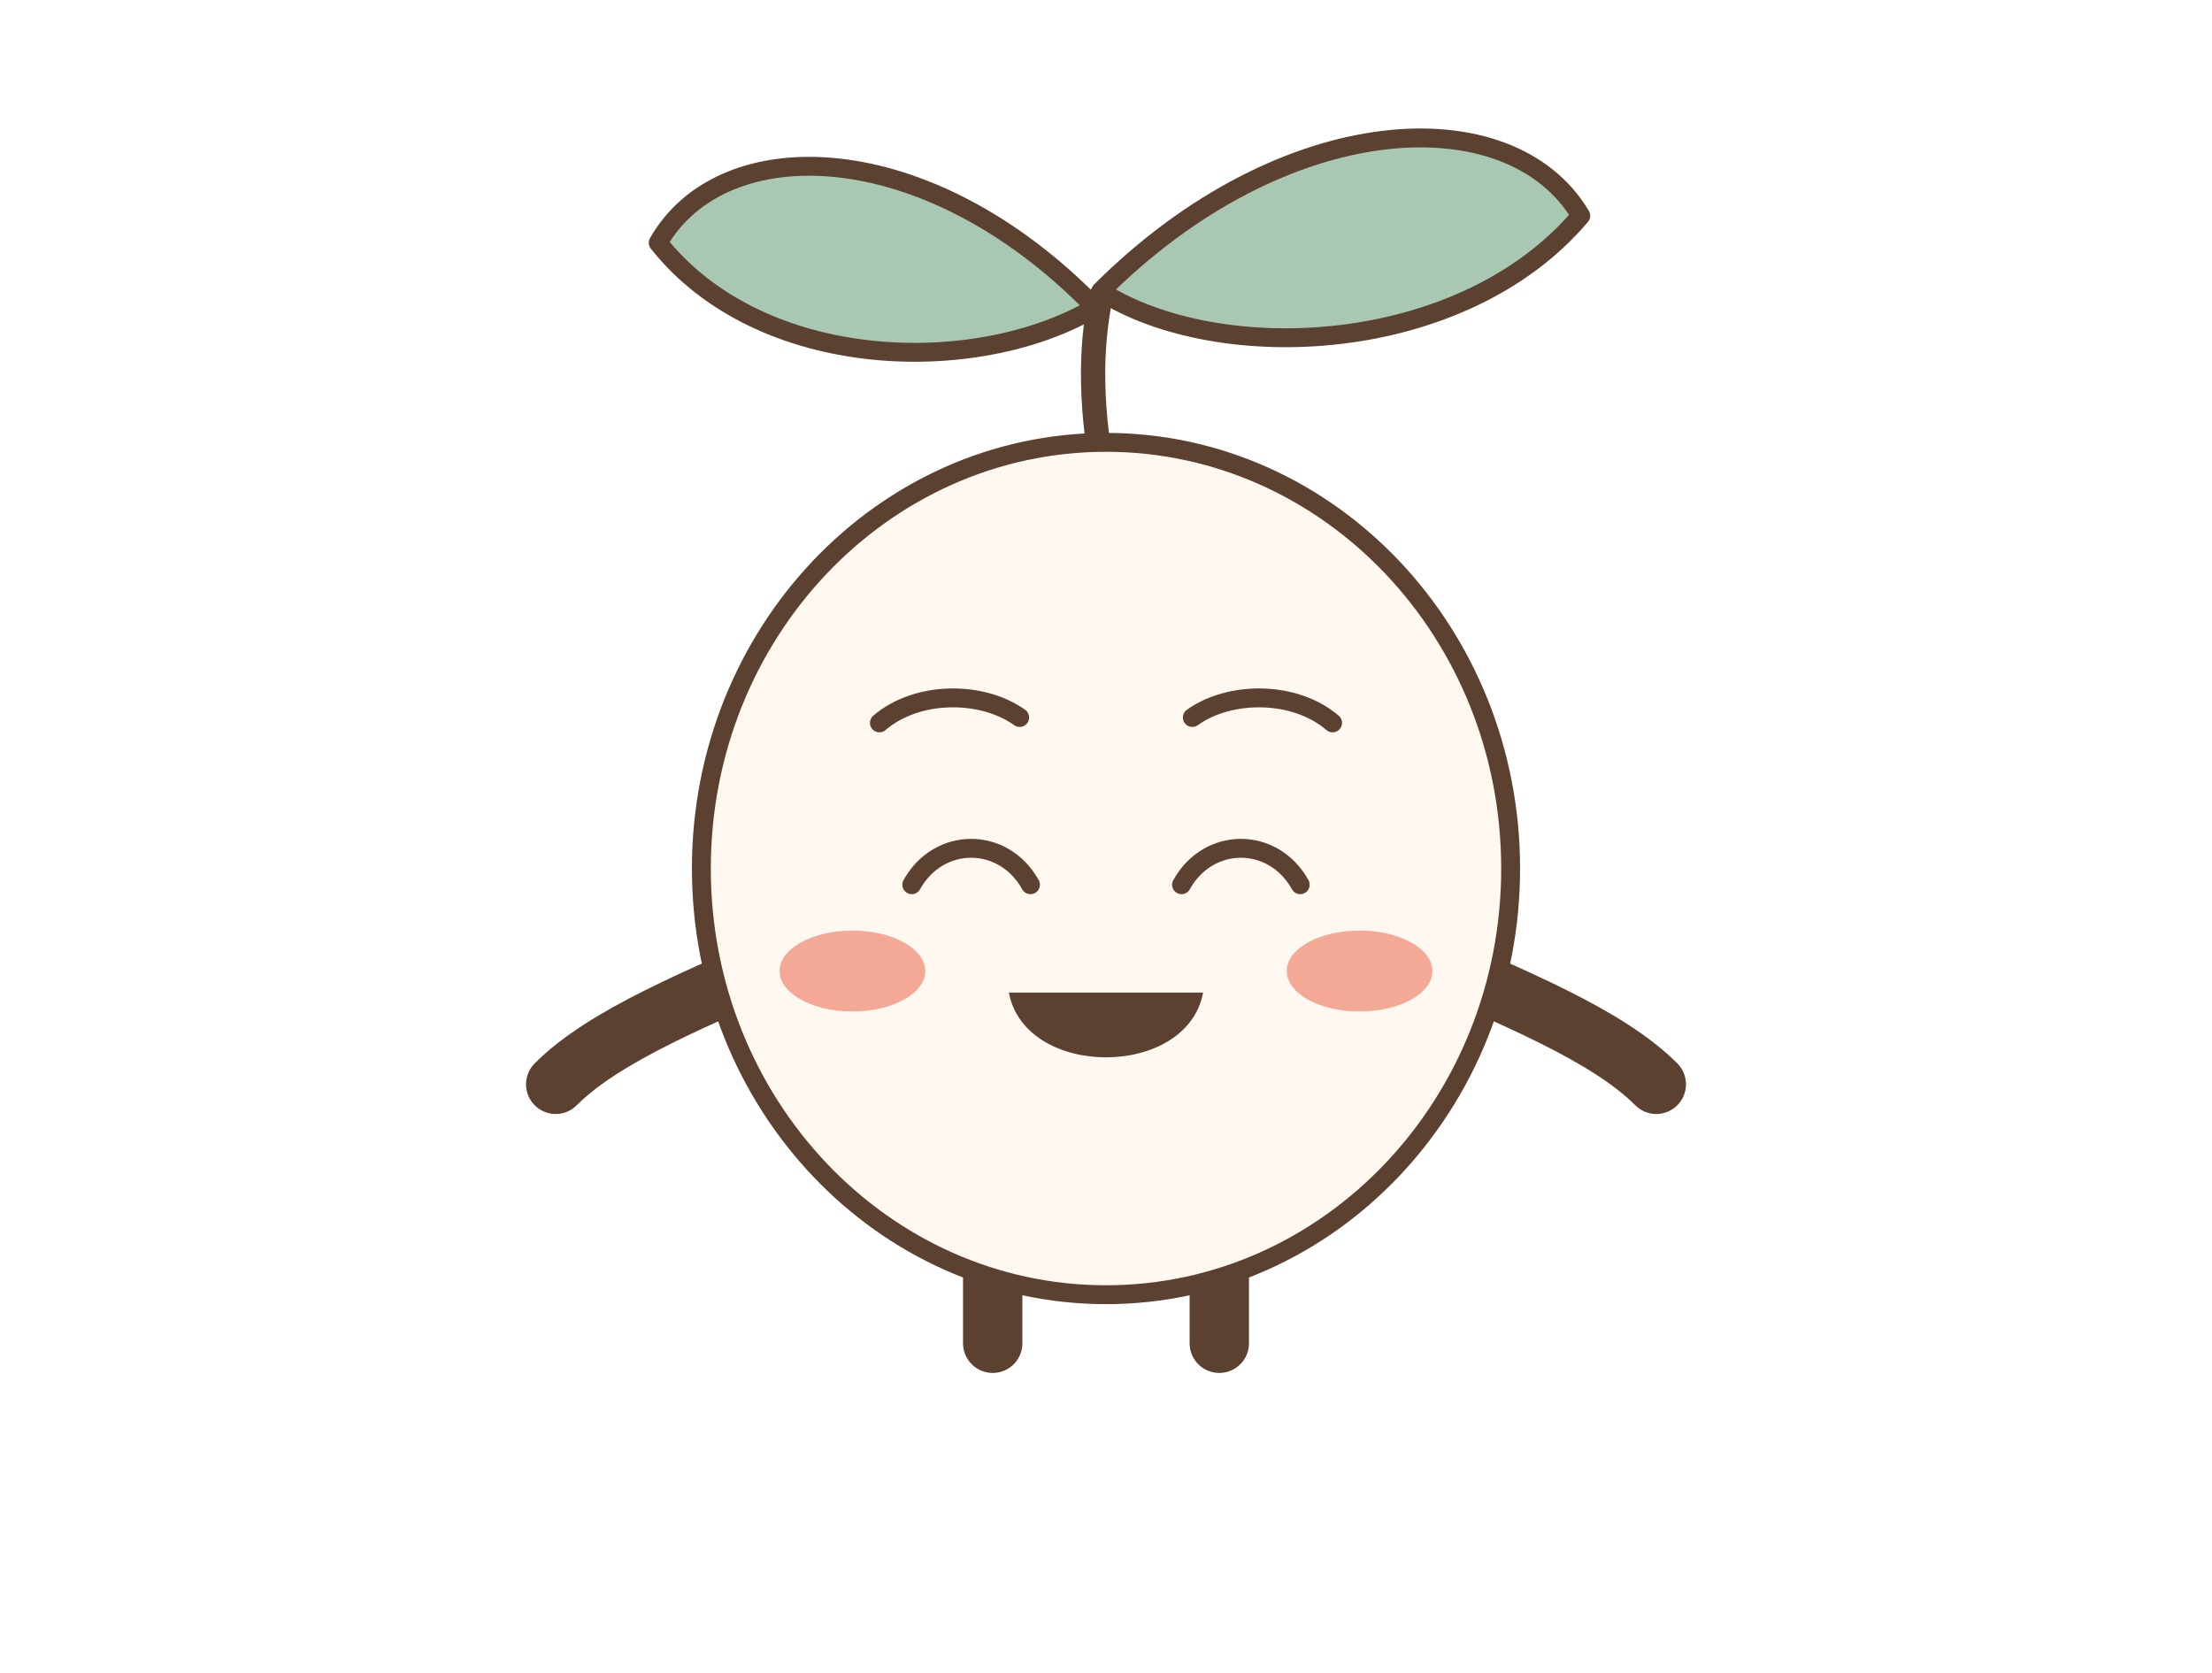
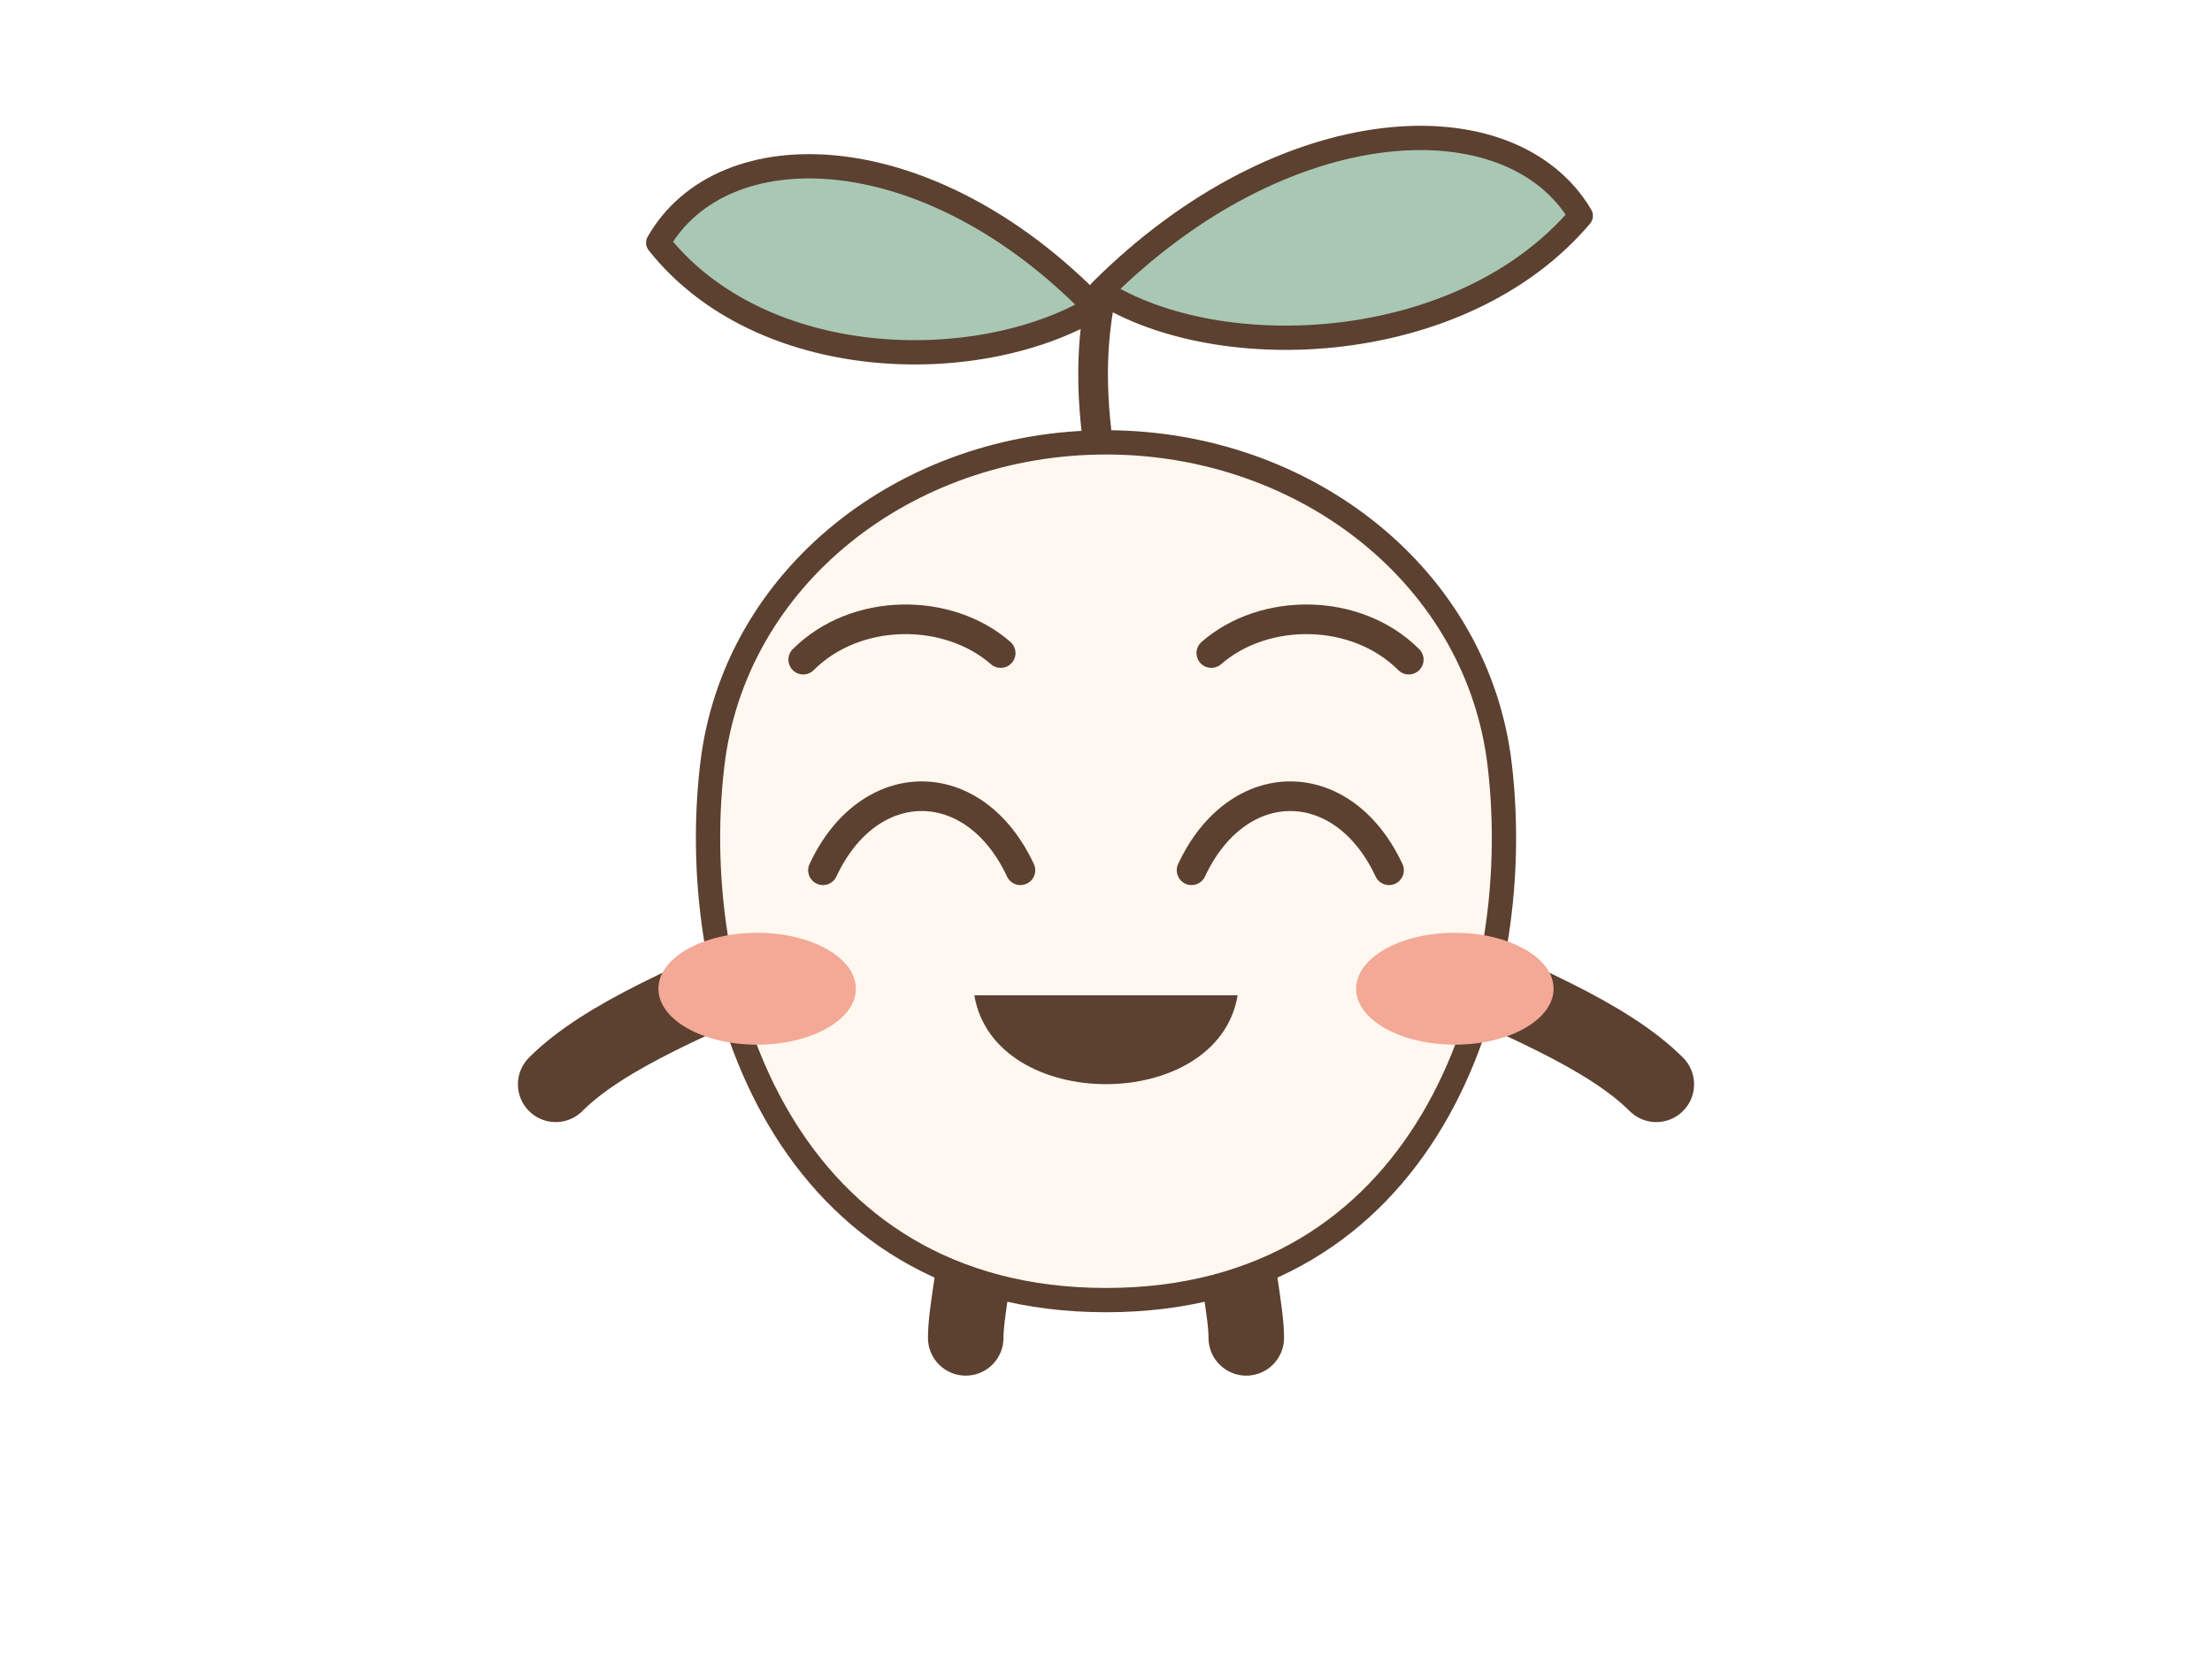
<svg xmlns="http://www.w3.org/2000/svg" viewBox="0 0 820 620" width="820" height="620">
-   <g fill="none" stroke="#5C4030" stroke-width="7" stroke-linecap="round" stroke-linejoin="round">
+   <g fill="none" stroke="#5C4030" stroke-width="9" stroke-linecap="round" stroke-linejoin="round">
    <g transform="translate(410 40)">
-       <path d="M -110 312 C -152 330, -186 344, -204 362" stroke-width="22" />
-       <path d="M 110 312 C 152 330, 186 344, 204 362" stroke-width="22" />
-       <path d="M -42 392 L -42 458" stroke-width="22" />
-       <path d="M 42 392 L 42 458" stroke-width="22" />
-       <path d="M 0 142 C -6 112, -6 90, -2 70" stroke-width="9" />
+       <path d="M -110 312 C -152 330, -186 344, -204 362" stroke-width="28" />
+       <path d="M 110 312 C 152 330, 186 344, 204 362" stroke-width="28" />
+       <path d="M -46 404 C -48 430, -52 446, -52 456" stroke-width="28" />
+       <path d="M 46 404 C 48 430, 52 446, 52 456" stroke-width="28" />
+       <path d="M 0 142 C -6 112, -6 90, -2 70" stroke-width="11" />
      <path d="M -4 74 C -66 10, -142 8, -166 50 C -128 98, -48 100, -4 74 Z" fill="#A8C8B4" />
      <path d="M -2 68 C 66 0, 150 -4, 176 40 C 132 92, 42 96, -2 68 Z" fill="#A8C8B4" />
-       <ellipse cx="0" cy="282" rx="150" ry="158" fill="#FFF8F0" />
-       <ellipse cx="-94" cy="320" rx="27" ry="15" fill="#F4A896" stroke="none" />
-       <ellipse cx="94" cy="320" rx="27" ry="15" fill="#F4A896" stroke="none" />
-       <path d="M -84 228 C -70 216, -46 216, -32 226" />
-       <path d="M 84 228 C 70 216, 46 216, 32 226" />
-       <path d="M -72 288 C -62 270, -38 270, -28 288" />
-       <path d="M 28 288 C 38 270, 62 270, 72 288" />
-       <path d="M -36 328 C -30 360, 30 360, 36 328 Z" fill="#5C4030" stroke="none" />
+       <path d="M 0 124 C 74 124, 138 174, 146 244 C 156 330, 118 442, 0 442 C -118 442, -156 330, -146 244 C -138 174, -74 124, 0 124 Z" fill="#FFF8F0" />
+       <g transform="translate(0 -18) translate(0 286) scale(1.22) translate(0 -286)">
+         <ellipse cx="-106" cy="334" rx="30" ry="17" fill="#F4A896" stroke="none" />
+         <ellipse cx="106" cy="334" rx="30" ry="17" fill="#F4A896" stroke="none" />
+         <path d="M -92 234 C -76 218, -48 218, -32 232" />
+         <path d="M 92 234 C 76 218, 48 218, 32 232" />
+         <path d="M -86 298 C -72 268, -40 268, -26 298" />
+         <path d="M 26 298 C 40 268, 72 268, 86 298" />
+         <path d="M -40 336 C -34 372, 34 372, 40 336 Z" fill="#5C4030" stroke="none" />
+       </g>
    </g>
  </g>
</svg>
